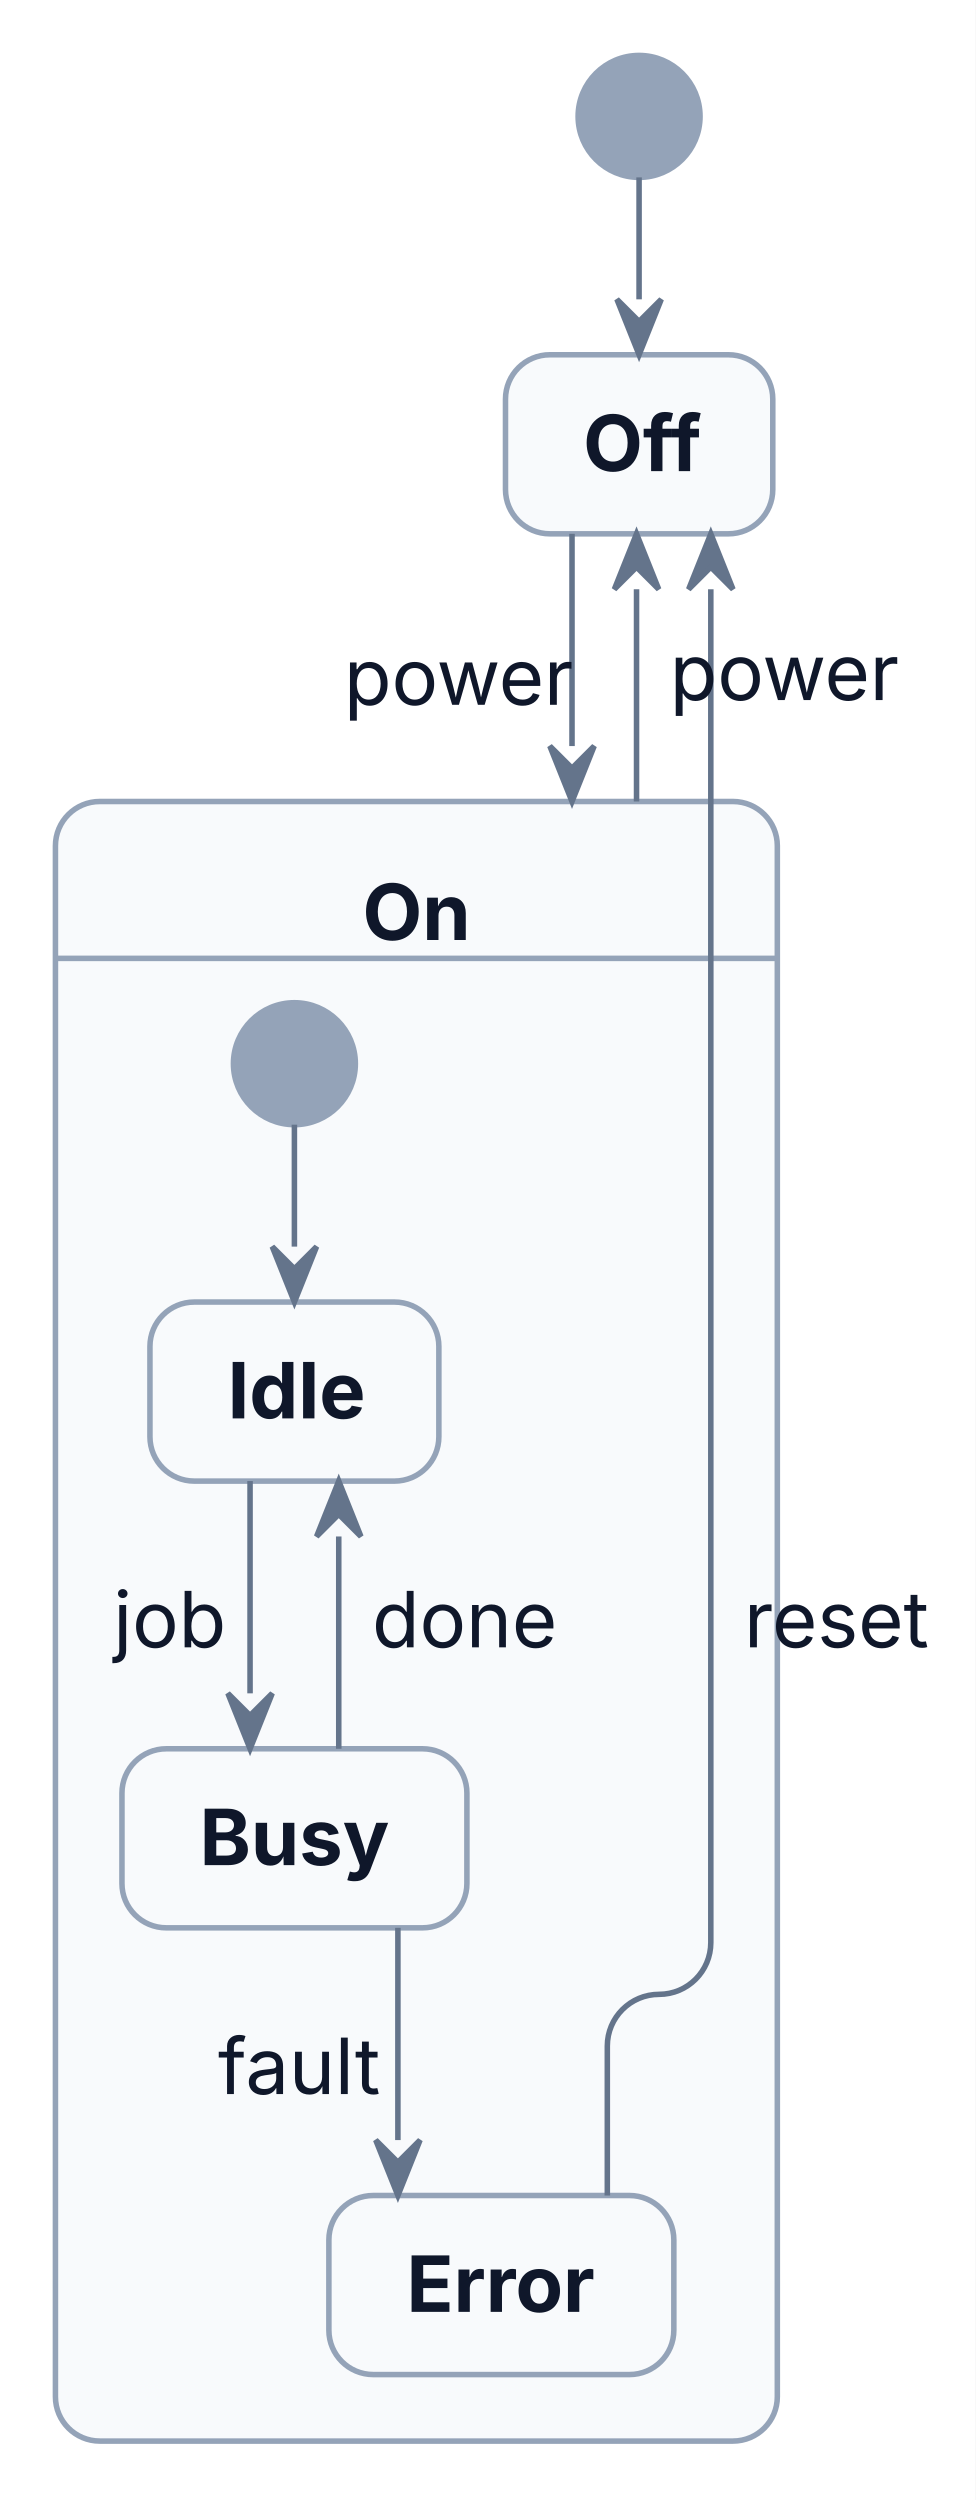
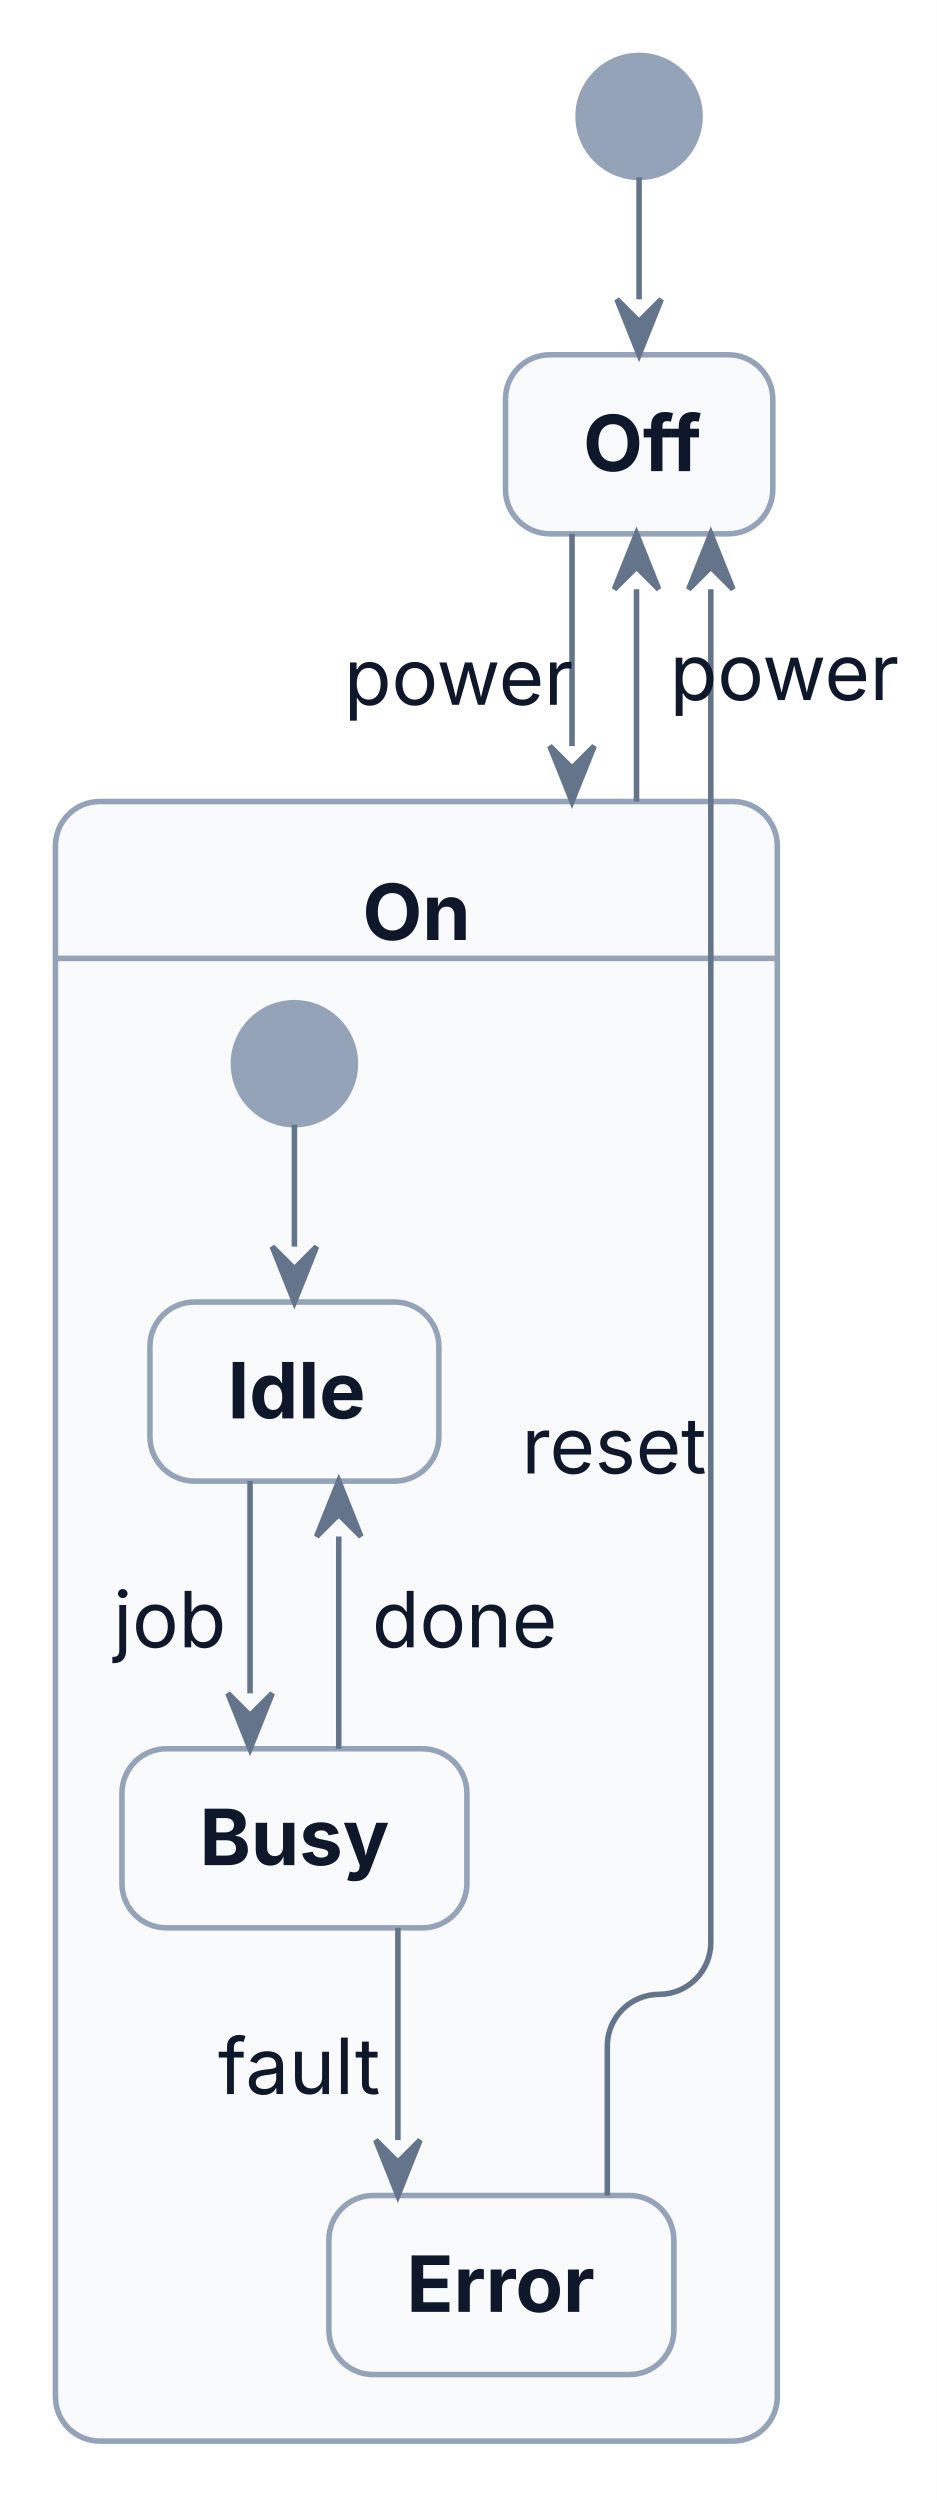
- <svg xmlns="http://www.w3.org/2000/svg" width="176" height="451" viewBox="0 0 176 451">
-   <rect x="0" y="0" width="176" height="451" fill="#FFFFFF" />
+ <svg xmlns="http://www.w3.org/2000/svg" width="169" height="451" viewBox="0 0 169 451">
+   <rect x="0" y="0" width="169" height="451" fill="#FFFFFF" />
  <g transform="translate(10,10)">
    <g>
      <ellipse cx="105.29" cy="11" rx="11" ry="11" fill="#94A3B8" stroke="#94A3B8" stroke-width="1" />
      <rect x="81.19" y="54" width="48.22" height="32.3" rx="8" ry="8" fill="#F8FAFC" stroke="#94A3B8" stroke-width="1" />
      <rect x="0" y="134.59" width="130.23" height="295.78" rx="8" ry="8" fill="#F8FAFC" stroke="#94A3B8" stroke-width="1" />
      <line x1="0" y1="162.89" x2="130.23" y2="162.89" fill="none" stroke="#94A3B8" stroke-width="1" />
      <ellipse cx="43.11" cy="181.89" rx="11" ry="11" fill="#94A3B8" stroke="#94A3B8" stroke-width="1" />
      <rect x="17.05" y="224.89" width="52.12" height="32.3" rx="8" ry="8" fill="#F8FAFC" stroke="#94A3B8" stroke-width="1" />
      <rect x="12" y="305.48" width="62.23" height="32.3" rx="8" ry="8" fill="#F8FAFC" stroke="#94A3B8" stroke-width="1" />
      <rect x="49.33" y="386.07" width="62.23" height="32.3" rx="8" ry="8" fill="#F8FAFC" stroke="#94A3B8" stroke-width="1" />
      <polyline points="105.29,22 105.29,44" fill="none" stroke="#64748B" stroke-width="1" />
      <polyline points="93.19,86.3 93.19,124.59" fill="none" stroke="#64748B" stroke-width="1" />
      <polyline points="104.83,134.59 104.83,96.3" fill="none" stroke="#64748B" stroke-width="1" />
      <path d="M99.56,386.07 L99.56,359.11 C99.56,353.95 103.74,349.78 108.9,349.78 L108.9,349.78 C114.05,349.78 118.23,345.6 118.23,340.44 L118.23,96.3" fill="none" stroke="#64748B" stroke-width="1" />
      <polyline points="43.11,192.89 43.11,214.89" fill="none" stroke="#64748B" stroke-width="1" />
      <polyline points="35.11,257.18 35.11,295.48" fill="none" stroke="#64748B" stroke-width="1" />
      <polyline points="51.11,305.48 51.11,267.18" fill="none" stroke="#64748B" stroke-width="1" />
      <polyline points="61.78,337.78 61.78,376.07" fill="none" stroke="#64748B" stroke-width="1" />
    </g>
    <g>
      <text font-family="Inter, ui-sans-serif, system-ui, -apple-system, Segoe UI, DejaVu Sans, Liberation Sans, sans-serif, Noto Color Emoji, Apple Color Emoji, Segoe UI Emoji" xml:space="preserve">
        <tspan x="95.19" y="74.99" font-size="14" fill="#0F172A" font-weight="bold" textLength="20.22" lengthAdjust="spacing">Off</tspan>
      </text>
      <text font-family="Inter, ui-sans-serif, system-ui, -apple-system, Segoe UI, DejaVu Sans, Liberation Sans, sans-serif, Noto Color Emoji, Apple Color Emoji, Segoe UI Emoji" xml:space="preserve">
        <tspan x="55.39" y="159.58" font-size="14" fill="#0F172A" font-weight="bold" textLength="19.45" lengthAdjust="spacing">On</tspan>
      </text>
      <text font-family="Inter, ui-sans-serif, system-ui, -apple-system, Segoe UI, DejaVu Sans, Liberation Sans, sans-serif, Noto Color Emoji, Apple Color Emoji, Segoe UI Emoji" xml:space="preserve">
        <tspan x="31.05" y="245.88" font-size="14" fill="#0F172A" font-weight="bold" textLength="24.12" lengthAdjust="spacing">Idle</tspan>
      </text>
      <text font-family="Inter, ui-sans-serif, system-ui, -apple-system, Segoe UI, DejaVu Sans, Liberation Sans, sans-serif, Noto Color Emoji, Apple Color Emoji, Segoe UI Emoji" xml:space="preserve">
        <tspan x="26" y="326.47" font-size="14" fill="#0F172A" font-weight="bold" textLength="34.23" lengthAdjust="spacing">Busy</tspan>
      </text>
      <text font-family="Inter, ui-sans-serif, system-ui, -apple-system, Segoe UI, DejaVu Sans, Liberation Sans, sans-serif, Noto Color Emoji, Apple Color Emoji, Segoe UI Emoji" xml:space="preserve">
        <tspan x="63.33" y="407.06" font-size="14" fill="#0F172A" font-weight="bold" textLength="34.23" lengthAdjust="spacing">Error</tspan>
      </text>
      <text font-family="Inter, ui-sans-serif, system-ui, -apple-system, Segoe UI, DejaVu Sans, Liberation Sans, sans-serif, Noto Color Emoji, Apple Color Emoji, Segoe UI Emoji" xml:space="preserve">
        <tspan x="10.44" y="287.18" font-size="14" fill="#0F172A" textLength="18.68" lengthAdjust="spacing">job</tspan>
      </text>
      <text font-family="Inter, ui-sans-serif, system-ui, -apple-system, Segoe UI, DejaVu Sans, Liberation Sans, sans-serif, Noto Color Emoji, Apple Color Emoji, Segoe UI Emoji" xml:space="preserve">
        <tspan x="57.11" y="287.18" font-size="14" fill="#0F172A" textLength="31.14" lengthAdjust="spacing">done</tspan>
      </text>
      <text font-family="Inter, ui-sans-serif, system-ui, -apple-system, Segoe UI, DejaVu Sans, Liberation Sans, sans-serif, Noto Color Emoji, Apple Color Emoji, Segoe UI Emoji" xml:space="preserve">
        <tspan x="29.32" y="367.77" font-size="14" fill="#0F172A" textLength="26.46" lengthAdjust="spacing">fault</tspan>
      </text>
      <text font-family="Inter, ui-sans-serif, system-ui, -apple-system, Segoe UI, DejaVu Sans, Liberation Sans, sans-serif, Noto Color Emoji, Apple Color Emoji, Segoe UI Emoji" xml:space="preserve">
        <tspan x="52.06" y="117.15" font-size="14" fill="#0F172A" textLength="38.12" lengthAdjust="spacing">power</tspan>
      </text>
      <text font-family="Inter, ui-sans-serif, system-ui, -apple-system, Segoe UI, DejaVu Sans, Liberation Sans, sans-serif, Noto Color Emoji, Apple Color Emoji, Segoe UI Emoji" xml:space="preserve">
        <tspan x="110.83" y="116.29" font-size="14" fill="#0F172A" textLength="38.12" lengthAdjust="spacing">power</tspan>
      </text>
      <text font-family="Inter, ui-sans-serif, system-ui, -apple-system, Segoe UI, DejaVu Sans, Liberation Sans, sans-serif, Noto Color Emoji, Apple Color Emoji, Segoe UI Emoji" xml:space="preserve">
-         <tspan x="124.23" y="287.18" font-size="14" fill="#0F172A" textLength="31.12" lengthAdjust="spacing">reset</tspan>
+         <tspan x="84.11" y="255.81" font-size="14" fill="#0F172A" textLength="31.12" lengthAdjust="spacing">reset</tspan>
      </text>
      <polygon points="101.29,44 105.29,54 109.29,44 105.29,48" fill="#64748B" stroke="#64748B" stroke-width="1" />
      <polygon points="89.19,124.59 93.19,134.59 97.19,124.59 93.19,128.59" fill="#64748B" stroke="#64748B" stroke-width="1" />
      <polygon points="108.83,96.3 104.83,86.3 100.83,96.3 104.83,92.3" fill="#64748B" stroke="#64748B" stroke-width="1" />
      <polygon points="122.23,96.3 118.23,86.3 114.23,96.3 118.23,92.3" fill="#64748B" stroke="#64748B" stroke-width="1" />
      <polygon points="39.11,214.89 43.11,224.89 47.11,214.89 43.11,218.89" fill="#64748B" stroke="#64748B" stroke-width="1" />
      <polygon points="31.11,295.48 35.11,305.48 39.11,295.48 35.11,299.48" fill="#64748B" stroke="#64748B" stroke-width="1" />
      <polygon points="55.11,267.18 51.11,257.18 47.11,267.18 51.11,263.18" fill="#64748B" stroke="#64748B" stroke-width="1" />
      <polygon points="57.78,376.07 61.78,386.07 65.78,376.07 61.78,380.07" fill="#64748B" stroke="#64748B" stroke-width="1" />
    </g>
  </g>
</svg>
